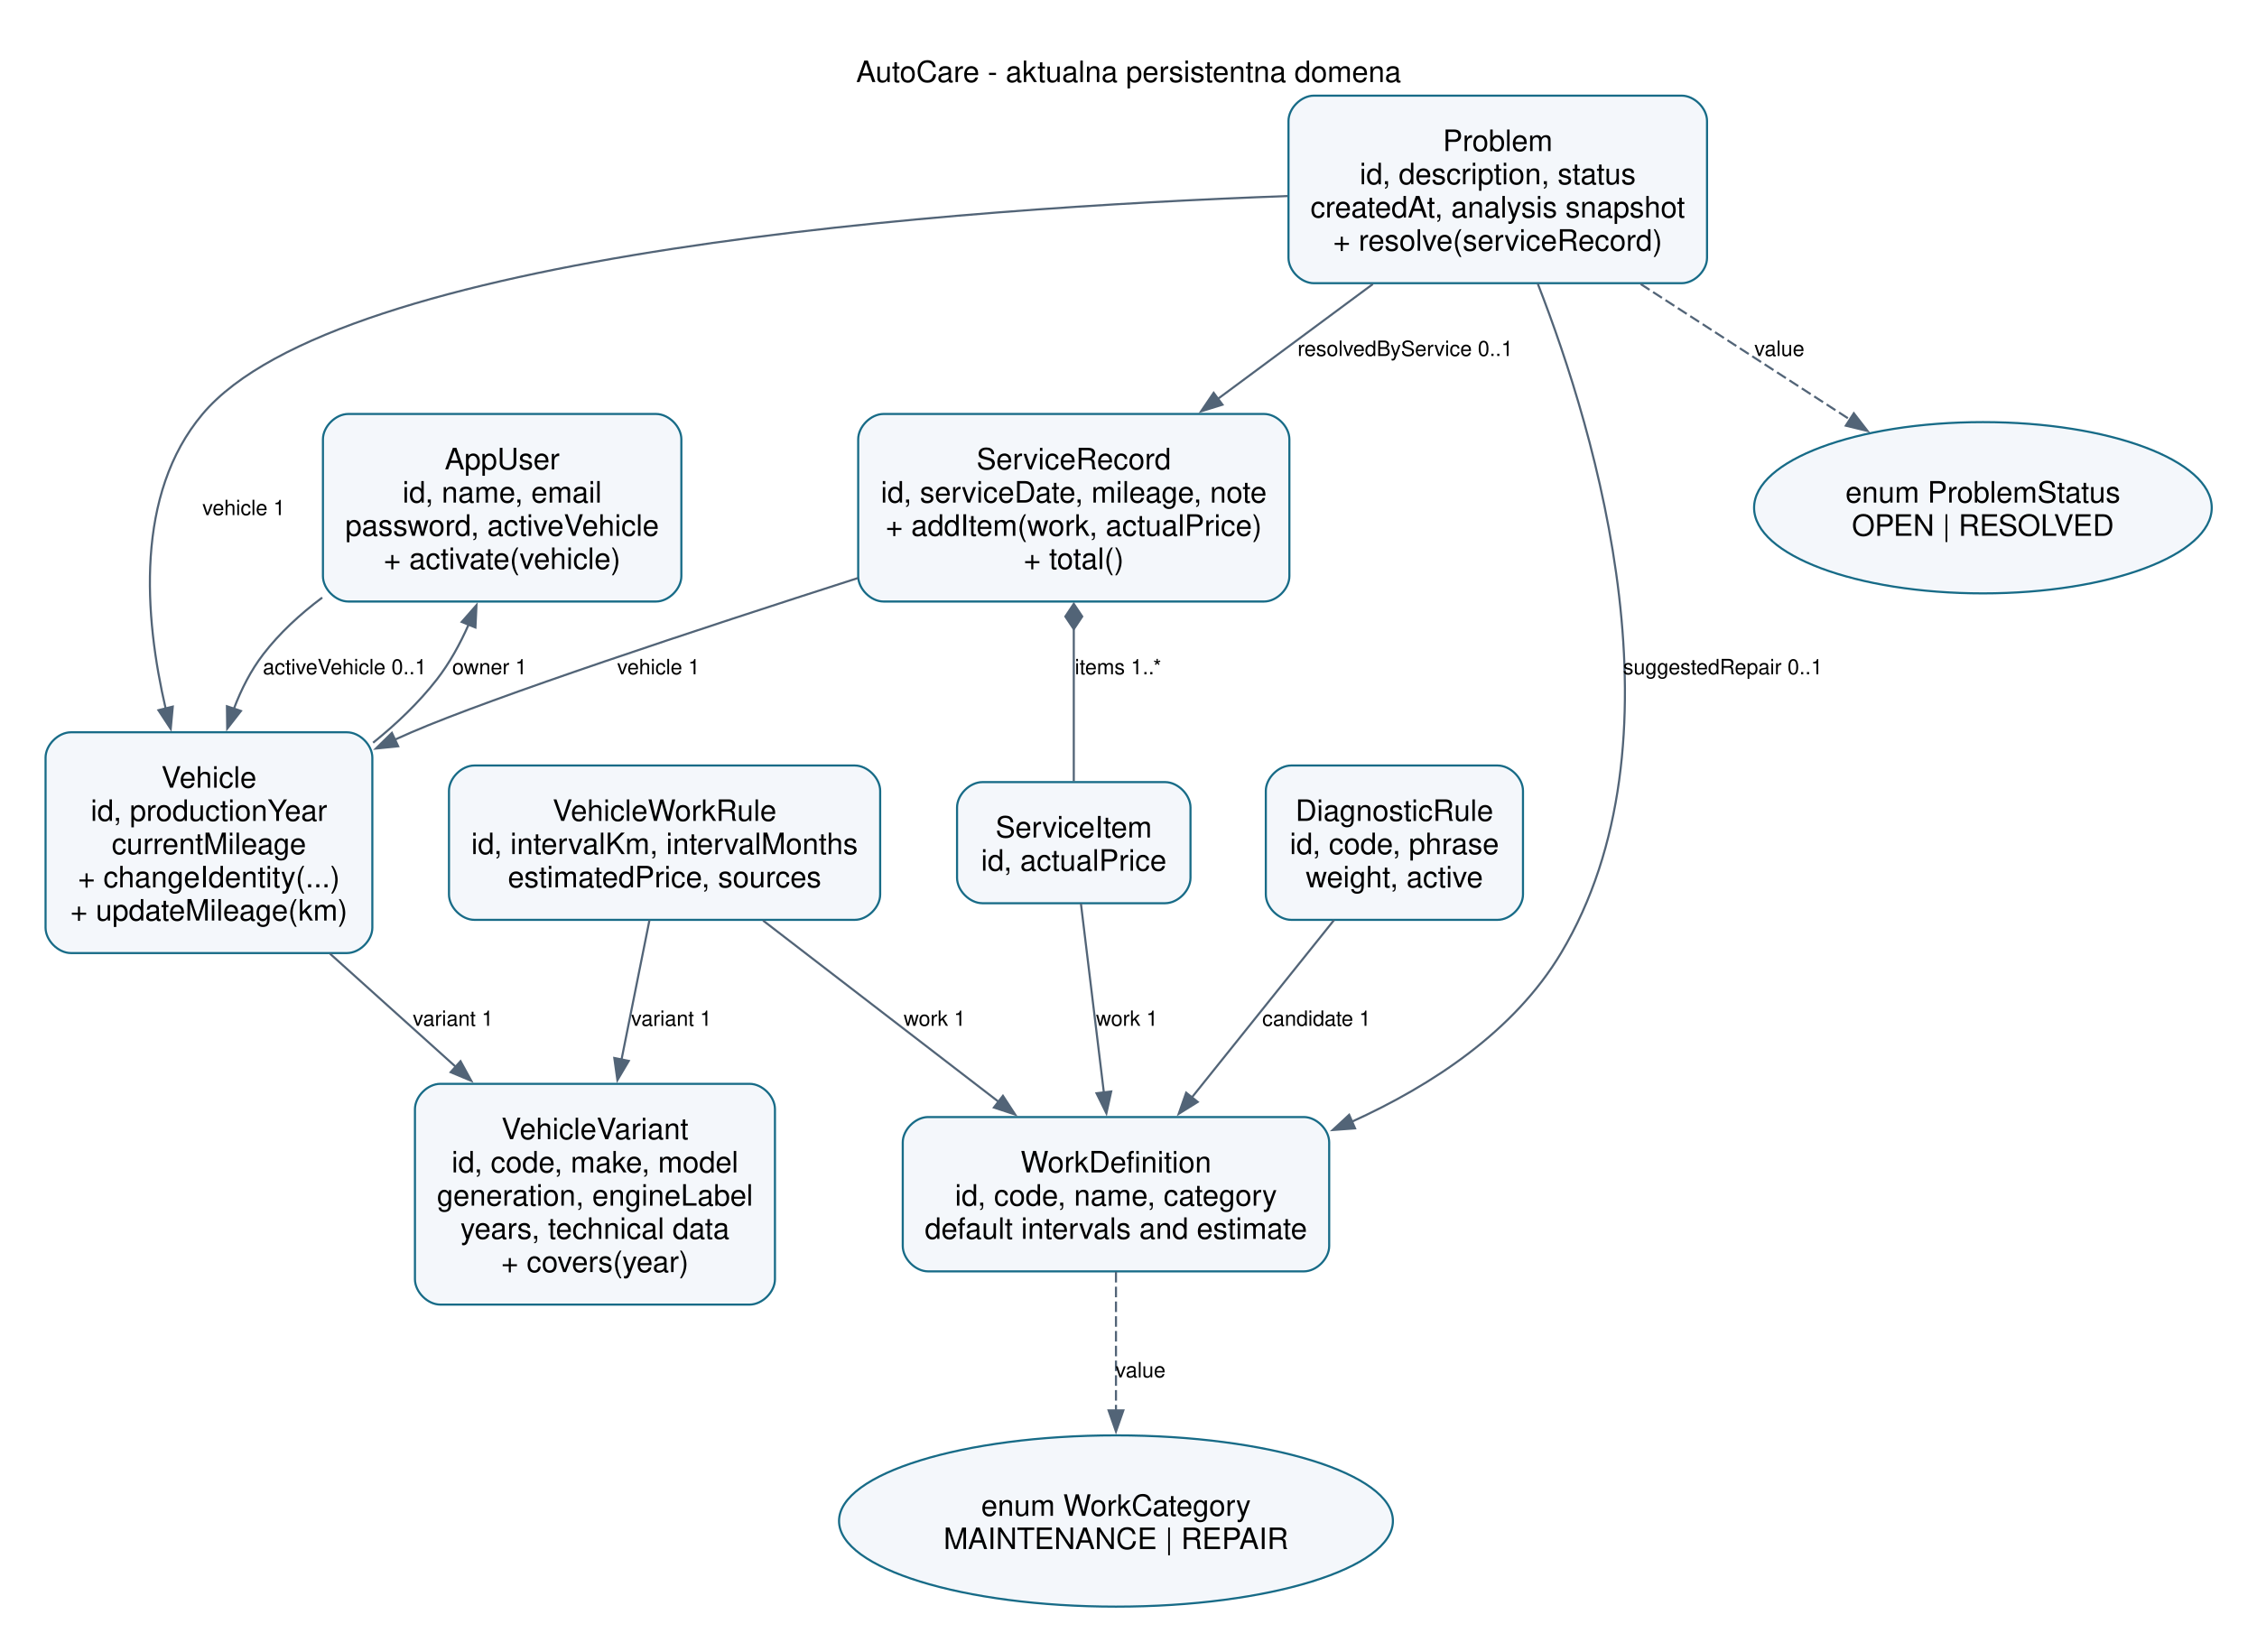
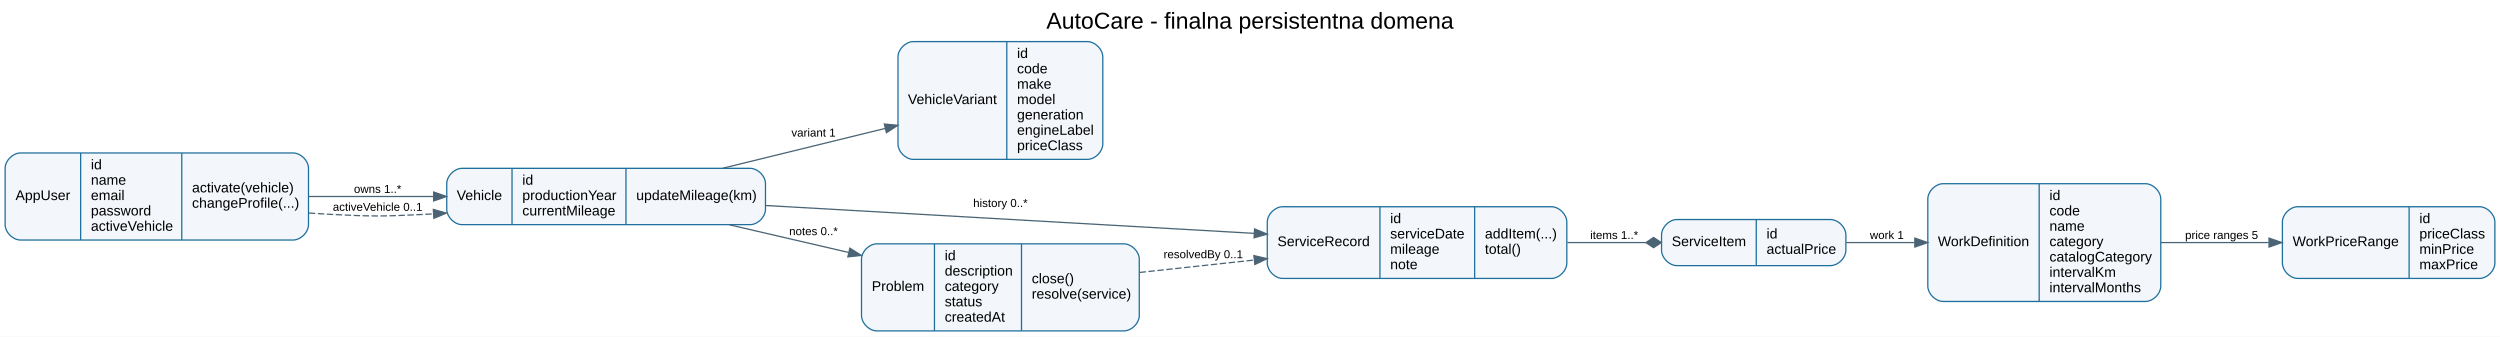
- <svg xmlns="http://www.w3.org/2000/svg" width="1070pt" height="783pt" viewBox="0.00 0.00 1070.00 783.00">
-   <g id="graph0" class="graph" transform="scale(1 1) rotate(0) translate(21.6 761.73)">
-     <polygon fill="white" stroke="none" points="-21.6,21.6 -21.6,-761.73 1048.54,-761.73 1048.54,21.6 -21.6,21.6" />
-     <text xml:space="preserve" text-anchor="middle" x="513.47" y="-722.83" font-family="Helvetica,sans-Serif" font-size="14.00">AutoCare - aktualna persistentna domena</text>
+ <svg xmlns="http://www.w3.org/2000/svg" width="1953pt" height="263pt" viewBox="0.00 0.00 1953.00 263.00">
+   <g id="graph0" class="graph" transform="scale(1 1) rotate(0) translate(4 259)">
+     <polygon fill="white" stroke="transparent" points="-4,4 -4,-259 1949,-259 1949,4 -4,4" />
+     <text text-anchor="middle" x="972.5" y="-236.6" font-family="Arial" font-size="18.00">AutoCare - finalna persistentna domena</text>
    <g id="node1" class="node">
-       <path fill="#f4f7fb" stroke="#176b87" d="M289.42,-565.46C289.42,-565.46 143.5,-565.46 143.5,-565.46 137.5,-565.46 131.5,-559.46 131.5,-553.46 131.5,-553.46 131.5,-488.54 131.5,-488.54 131.5,-482.54 137.5,-476.54 143.5,-476.54 143.5,-476.54 289.42,-476.54 289.42,-476.54 295.42,-476.54 301.42,-482.54 301.42,-488.54 301.42,-488.54 301.42,-553.46 301.42,-553.46 301.42,-559.46 295.42,-565.46 289.42,-565.46" />
-       <text xml:space="preserve" text-anchor="middle" x="216.46" y="-539.2" font-family="Helvetica,sans-Serif" font-size="14.00">AppUser</text>
-       <text xml:space="preserve" text-anchor="middle" x="216.46" y="-523.45" font-family="Helvetica,sans-Serif" font-size="14.00">id, name, email</text>
-       <text xml:space="preserve" text-anchor="middle" x="216.46" y="-507.7" font-family="Helvetica,sans-Serif" font-size="14.00">password, activeVehicle</text>
-       <text xml:space="preserve" text-anchor="middle" x="216.46" y="-491.95" font-family="Helvetica,sans-Serif" font-size="14.00">+ activate(vehicle)</text>
+       <path fill="#f3f6fa" stroke="#1f6f9d" d="M12,-71.5C12,-71.5 225,-71.5 225,-71.5 231,-71.5 237,-77.5 237,-83.5 237,-83.5 237,-127.5 237,-127.5 237,-133.5 231,-139.5 225,-139.5 225,-139.5 12,-139.5 12,-139.5 6,-139.5 0,-133.5 0,-127.5 0,-127.5 0,-83.5 0,-83.5 0,-77.5 6,-71.5 12,-71.5" />
+       <text text-anchor="middle" x="29.5" y="-102.7" font-family="Arial" font-size="11.00">AppUser</text>
+       <polyline fill="none" stroke="#1f6f9d" points="59,-71.5 59,-139.5 " />
+       <text text-anchor="start" x="67" y="-126.7" font-family="Arial" font-size="11.00">id</text>
+       <text text-anchor="start" x="67" y="-114.7" font-family="Arial" font-size="11.00">name</text>
+       <text text-anchor="start" x="67" y="-102.7" font-family="Arial" font-size="11.00">email</text>
+       <text text-anchor="start" x="67" y="-90.7" font-family="Arial" font-size="11.00">password</text>
+       <text text-anchor="start" x="67" y="-78.7" font-family="Arial" font-size="11.00">activeVehicle</text>
+       <polyline fill="none" stroke="#1f6f9d" points="138,-71.5 138,-139.5 " />
+       <text text-anchor="start" x="146" y="-108.7" font-family="Arial" font-size="11.00">activate(vehicle)</text>
+       <text text-anchor="start" x="146" y="-96.7" font-family="Arial" font-size="11.00">changeProfile(...)</text>
+     </g>
+     <g id="node2" class="node">
+       <path fill="#f3f6fa" stroke="#1f6f9d" d="M357,-83.5C357,-83.5 582,-83.5 582,-83.5 588,-83.5 594,-89.5 594,-95.5 594,-95.5 594,-115.5 594,-115.5 594,-121.5 588,-127.5 582,-127.5 582,-127.5 357,-127.5 357,-127.5 351,-127.5 345,-121.5 345,-115.5 345,-115.5 345,-95.5 345,-95.5 345,-89.5 351,-83.5 357,-83.5" />
+       <text text-anchor="middle" x="370.5" y="-102.7" font-family="Arial" font-size="11.00">Vehicle</text>
+       <polyline fill="none" stroke="#1f6f9d" points="396,-83.5 396,-127.5 " />
+       <text text-anchor="start" x="404" y="-114.7" font-family="Arial" font-size="11.00">id</text>
+       <text text-anchor="start" x="404" y="-102.7" font-family="Arial" font-size="11.00">productionYear</text>
+       <text text-anchor="start" x="404" y="-90.7" font-family="Arial" font-size="11.00">currentMileage</text>
+       <polyline fill="none" stroke="#1f6f9d" points="485,-83.5 485,-127.5 " />
+       <text text-anchor="start" x="493" y="-102.7" font-family="Arial" font-size="11.00">updateMileage(km)</text>
+     </g>
+     <g id="edge1" class="edge">
+       <path fill="none" stroke="#4b6475" d="M237.17,-105.5C268.42,-105.5 302.4,-105.5 334.45,-105.5" />
+       <polygon fill="#4b6475" stroke="#4b6475" points="334.78,-109 344.78,-105.5 334.78,-102 334.78,-109" />
+       <text text-anchor="middle" x="291" y="-108.3" font-family="Arial" font-size="9.00">owns 1..*</text>
+     </g>
+     <g id="edge2" class="edge">
+       <path fill="none" stroke="#4b6475" stroke-dasharray="5,2" d="M237.32,-92.59C243.29,-92.17 249.21,-91.8 255,-91.5 286.96,-89.85 295.04,-89.92 327,-91.5 329.53,-91.63 332.09,-91.76 334.67,-91.91" />
+       <polygon fill="#4b6475" stroke="#4b6475" points="334.5,-95.41 344.7,-92.54 334.93,-88.42 334.5,-95.41" />
+       <text text-anchor="middle" x="291" y="-94.3" font-family="Arial" font-size="9.00">activeVehicle 0..1</text>
    </g>
    <g id="node3" class="node">
-       <path fill="#f4f7fb" stroke="#176b87" d="M142.92,-414.54C142.92,-414.54 12,-414.54 12,-414.54 6,-414.54 0,-408.54 0,-402.54 0,-402.54 0,-321.87 0,-321.87 0,-315.87 6,-309.87 12,-309.87 12,-309.87 142.92,-309.87 142.92,-309.87 148.92,-309.87 154.92,-315.87 154.92,-321.87 154.92,-321.87 154.92,-402.54 154.92,-402.54 154.92,-408.54 148.92,-414.54 142.92,-414.54" />
-       <text xml:space="preserve" text-anchor="middle" x="77.46" y="-388.28" font-family="Helvetica,sans-Serif" font-size="14.00">Vehicle</text>
-       <text xml:space="preserve" text-anchor="middle" x="77.46" y="-372.53" font-family="Helvetica,sans-Serif" font-size="14.00">id, productionYear</text>
-       <text xml:space="preserve" text-anchor="middle" x="77.46" y="-356.78" font-family="Helvetica,sans-Serif" font-size="14.00">currentMileage</text>
-       <text xml:space="preserve" text-anchor="middle" x="77.46" y="-341.03" font-family="Helvetica,sans-Serif" font-size="14.00">+ changeIdentity(...)</text>
-       <text xml:space="preserve" text-anchor="middle" x="77.46" y="-325.28" font-family="Helvetica,sans-Serif" font-size="14.00">+ updateMileage(km)</text>
-     </g>
-     <g id="edge1" class="edge">
-       <path fill="none" stroke="#526477" d="M131.17,-478.41C120.71,-470.6 110.98,-461.65 103.21,-451.54 97.33,-443.9 92.79,-434.94 89.29,-425.73" />
-       <polygon fill="#526477" stroke="#526477" points="92.62,-424.65 86.12,-416.28 85.99,-426.88 92.62,-424.65" />
-       <text xml:space="preserve" text-anchor="middle" x="141.83" y="-442.04" font-family="Helvetica,sans-Serif" font-size="10.00">activeVehicle 0..1</text>
-     </g>
-     <g id="node2" class="node">
-       <path fill="#f4f7fb" stroke="#176b87" d="M333.79,-247.87C333.79,-247.87 187.12,-247.87 187.12,-247.87 181.12,-247.87 175.12,-241.87 175.12,-235.87 175.12,-235.87 175.12,-155.2 175.12,-155.2 175.12,-149.2 181.12,-143.2 187.12,-143.2 187.12,-143.2 333.79,-143.2 333.79,-143.2 339.79,-143.2 345.79,-149.2 345.79,-155.2 345.79,-155.2 345.79,-235.87 345.79,-235.87 345.79,-241.87 339.79,-247.87 333.79,-247.87" />
-       <text xml:space="preserve" text-anchor="middle" x="260.46" y="-221.61" font-family="Helvetica,sans-Serif" font-size="14.00">VehicleVariant</text>
-       <text xml:space="preserve" text-anchor="middle" x="260.46" y="-205.86" font-family="Helvetica,sans-Serif" font-size="14.00">id, code, make, model</text>
-       <text xml:space="preserve" text-anchor="middle" x="260.46" y="-190.11" font-family="Helvetica,sans-Serif" font-size="14.00">generation, engineLabel</text>
-       <text xml:space="preserve" text-anchor="middle" x="260.46" y="-174.36" font-family="Helvetica,sans-Serif" font-size="14.00">years, technical data</text>
-       <text xml:space="preserve" text-anchor="middle" x="260.46" y="-158.61" font-family="Helvetica,sans-Serif" font-size="14.00">+ covers(year)</text>
-     </g>
-     <g id="edge2" class="edge">
-       <path fill="none" stroke="#526477" d="M155.28,-409.59C166.39,-418.54 176.93,-428.58 185.46,-439.54 191.54,-447.35 196.55,-456.5 200.63,-465.76" />
-       <polygon fill="#526477" stroke="#526477" points="197.3,-466.85 204.29,-474.81 203.79,-464.23 197.3,-466.85" />
-       <text xml:space="preserve" text-anchor="middle" x="210.51" y="-442.04" font-family="Helvetica,sans-Serif" font-size="10.00">owner 1</text>
+       <path fill="#f3f6fa" stroke="#1f6f9d" d="M709.5,-134.5C709.5,-134.5 845.5,-134.5 845.5,-134.5 851.5,-134.5 857.5,-140.5 857.5,-146.5 857.5,-146.5 857.5,-214.5 857.5,-214.5 857.5,-220.5 851.5,-226.5 845.5,-226.5 845.5,-226.5 709.5,-226.5 709.5,-226.5 703.5,-226.5 697.5,-220.5 697.5,-214.5 697.5,-214.5 697.5,-146.5 697.5,-146.5 697.5,-140.5 703.5,-134.5 709.5,-134.5" />
+       <text text-anchor="middle" x="740" y="-177.7" font-family="Arial" font-size="11.00">VehicleVariant</text>
+       <polyline fill="none" stroke="#1f6f9d" points="782.5,-134.5 782.5,-226.5 " />
+       <text text-anchor="start" x="790.5" y="-213.7" font-family="Arial" font-size="11.00">id</text>
+       <text text-anchor="start" x="790.5" y="-201.7" font-family="Arial" font-size="11.00">code</text>
+       <text text-anchor="start" x="790.5" y="-189.7" font-family="Arial" font-size="11.00">make</text>
+       <text text-anchor="start" x="790.5" y="-177.7" font-family="Arial" font-size="11.00">model</text>
+       <text text-anchor="start" x="790.5" y="-165.7" font-family="Arial" font-size="11.00">generation</text>
+       <text text-anchor="start" x="790.5" y="-153.7" font-family="Arial" font-size="11.00">engineLabel</text>
+       <text text-anchor="start" x="790.5" y="-141.7" font-family="Arial" font-size="11.00">priceClass</text>
    </g>
    <g id="edge3" class="edge">
-       <path fill="none" stroke="#526477" d="M134.86,-309.56C153.76,-292.55 174.93,-273.5 194.42,-255.97" />
-       <polygon fill="#526477" stroke="#526477" points="196.73,-258.59 201.82,-249.3 192.05,-253.39 196.73,-258.59" />
-       <text xml:space="preserve" text-anchor="middle" x="193.2" y="-275.37" font-family="Helvetica,sans-Serif" font-size="10.00">variant 1</text>
+       <path fill="none" stroke="#4b6475" d="M560.66,-127.6C600.72,-137.42 647.74,-148.94 687.65,-158.72" />
+       <polygon fill="#4b6475" stroke="#4b6475" points="686.83,-162.13 697.37,-161.11 688.49,-155.33 686.83,-162.13" />
+       <text text-anchor="middle" x="631.5" y="-152.3" font-family="Arial" font-size="9.00">variant 1</text>
+     </g>
+     <g id="node6" class="node">
+       <path fill="#f3f6fa" stroke="#1f6f9d" d="M998,-41.5C998,-41.5 1208,-41.5 1208,-41.5 1214,-41.5 1220,-47.5 1220,-53.5 1220,-53.5 1220,-85.5 1220,-85.5 1220,-91.5 1214,-97.5 1208,-97.5 1208,-97.5 998,-97.5 998,-97.5 992,-97.5 986,-91.5 986,-85.5 986,-85.5 986,-53.5 986,-53.5 986,-47.5 992,-41.5 998,-41.5" />
+       <text text-anchor="middle" x="1030" y="-66.7" font-family="Arial" font-size="11.00">ServiceRecord</text>
+       <polyline fill="none" stroke="#1f6f9d" points="1074,-41.5 1074,-97.5 " />
+       <text text-anchor="start" x="1082" y="-84.7" font-family="Arial" font-size="11.00">id</text>
+       <text text-anchor="start" x="1082" y="-72.7" font-family="Arial" font-size="11.00">serviceDate</text>
+       <text text-anchor="start" x="1082" y="-60.7" font-family="Arial" font-size="11.00">mileage</text>
+       <text text-anchor="start" x="1082" y="-48.7" font-family="Arial" font-size="11.00">note</text>
+       <polyline fill="none" stroke="#1f6f9d" points="1148,-41.5 1148,-97.5 " />
+       <text text-anchor="start" x="1156" y="-72.7" font-family="Arial" font-size="11.00">addItem(...)</text>
+       <text text-anchor="start" x="1156" y="-60.7" font-family="Arial" font-size="11.00">total()</text>
+     </g>
+     <g id="edge4" class="edge">
+       <path fill="none" stroke="#4b6475" d="M594.13,-98.45C704.25,-92.17 864.66,-83.03 975.61,-76.71" />
+       <polygon fill="#4b6475" stroke="#4b6475" points="976.07,-80.18 985.85,-76.12 975.67,-73.2 976.07,-80.18" />
+       <text text-anchor="middle" x="777.5" y="-97.3" font-family="Arial" font-size="9.00">history 0..*</text>
+     </g>
+     <g id="node8" class="node">
+       <path fill="#f3f6fa" stroke="#1f6f9d" d="M681,-0.5C681,-0.5 874,-0.5 874,-0.5 880,-0.5 886,-6.5 886,-12.5 886,-12.5 886,-56.5 886,-56.5 886,-62.5 880,-68.5 874,-68.5 874,-68.5 681,-68.5 681,-68.5 675,-68.5 669,-62.5 669,-56.5 669,-56.5 669,-12.5 669,-12.5 669,-6.5 675,-0.5 681,-0.5" />
+       <text text-anchor="middle" x="697.5" y="-31.7" font-family="Arial" font-size="11.00">Problem</text>
+       <polyline fill="none" stroke="#1f6f9d" points="726,-0.5 726,-68.5 " />
+       <text text-anchor="start" x="734" y="-55.7" font-family="Arial" font-size="11.00">id</text>
+       <text text-anchor="start" x="734" y="-43.7" font-family="Arial" font-size="11.00">description</text>
+       <text text-anchor="start" x="734" y="-31.7" font-family="Arial" font-size="11.00">category</text>
+       <text text-anchor="start" x="734" y="-19.7" font-family="Arial" font-size="11.00">status</text>
+       <text text-anchor="start" x="734" y="-7.7" font-family="Arial" font-size="11.00">createdAt</text>
+       <polyline fill="none" stroke="#1f6f9d" points="794,-0.5 794,-68.5 " />
+       <text text-anchor="start" x="802" y="-37.7" font-family="Arial" font-size="11.00">close()</text>
+       <text text-anchor="start" x="802" y="-25.7" font-family="Arial" font-size="11.00">resolve(service)</text>
+     </g>
+     <g id="edge8" class="edge">
+       <path fill="none" stroke="#4b6475" d="M565.64,-83.42C595.17,-76.57 628.06,-68.94 658.92,-61.78" />
+       <polygon fill="#4b6475" stroke="#4b6475" points="659.92,-65.14 668.87,-59.47 658.33,-58.32 659.92,-65.14" />
+       <text text-anchor="middle" x="631.5" y="-75.3" font-family="Arial" font-size="9.00">notes 0..*</text>
    </g>
    <g id="node4" class="node">
-       <path fill="#f4f7fb" stroke="#176b87" d="M596.54,-232.12C596.54,-232.12 418.38,-232.12 418.38,-232.12 412.38,-232.12 406.38,-226.12 406.38,-220.12 406.38,-220.12 406.38,-170.95 406.38,-170.95 406.38,-164.95 412.38,-158.95 418.38,-158.95 418.38,-158.95 596.54,-158.95 596.54,-158.95 602.54,-158.95 608.54,-164.95 608.54,-170.95 608.54,-170.95 608.54,-220.12 608.54,-220.12 608.54,-226.12 602.54,-232.12 596.54,-232.12" />
-       <text xml:space="preserve" text-anchor="middle" x="507.46" y="-205.86" font-family="Helvetica,sans-Serif" font-size="14.00">WorkDefinition</text>
-       <text xml:space="preserve" text-anchor="middle" x="507.46" y="-190.11" font-family="Helvetica,sans-Serif" font-size="14.00">id, code, name, category</text>
-       <text xml:space="preserve" text-anchor="middle" x="507.46" y="-174.36" font-family="Helvetica,sans-Serif" font-size="14.00">default intervals and estimate</text>
-     </g>
-     <g id="node10" class="node">
-       <ellipse fill="#f4f7fb" stroke="#176b87" cx="507.46" cy="-40.6" rx="131.29" ry="40.6" />
-       <text xml:space="preserve" text-anchor="middle" x="507.46" y="-43.05" font-family="Helvetica,sans-Serif" font-size="14.00">enum WorkCategory</text>
-       <text xml:space="preserve" text-anchor="middle" x="507.46" y="-27.3" font-family="Helvetica,sans-Serif" font-size="14.00">MAINTENANCE | REPAIR</text>
-     </g>
-     <g id="edge13" class="edge">
-       <path fill="none" stroke="#526477" stroke-dasharray="5,2" d="M507.46,-158.68C507.46,-139.07 507.46,-114.45 507.46,-92.85" />
-       <polygon fill="#526477" stroke="#526477" points="510.96,-93.05 507.46,-83.05 503.96,-93.05 510.96,-93.05" />
-       <text xml:space="preserve" text-anchor="middle" x="519.09" y="-108.7" font-family="Helvetica,sans-Serif" font-size="10.00">value</text>
+       <path fill="#f3f6fa" stroke="#1f6f9d" d="M1514,-23.5C1514,-23.5 1672,-23.5 1672,-23.5 1678,-23.5 1684,-29.5 1684,-35.5 1684,-35.5 1684,-103.5 1684,-103.5 1684,-109.5 1678,-115.5 1672,-115.5 1672,-115.5 1514,-115.5 1514,-115.5 1508,-115.5 1502,-109.5 1502,-103.5 1502,-103.5 1502,-35.5 1502,-35.5 1502,-29.5 1508,-23.5 1514,-23.5" />
+       <text text-anchor="middle" x="1545.5" y="-66.7" font-family="Arial" font-size="11.00">WorkDefinition</text>
+       <polyline fill="none" stroke="#1f6f9d" points="1589,-23.5 1589,-115.5 " />
+       <text text-anchor="start" x="1597" y="-102.7" font-family="Arial" font-size="11.00">id</text>
+       <text text-anchor="start" x="1597" y="-90.7" font-family="Arial" font-size="11.00">code</text>
+       <text text-anchor="start" x="1597" y="-78.7" font-family="Arial" font-size="11.00">name</text>
+       <text text-anchor="start" x="1597" y="-66.7" font-family="Arial" font-size="11.00">category</text>
+       <text text-anchor="start" x="1597" y="-54.7" font-family="Arial" font-size="11.00">catalogCategory</text>
+       <text text-anchor="start" x="1597" y="-42.7" font-family="Arial" font-size="11.00">intervalKm</text>
+       <text text-anchor="start" x="1597" y="-30.7" font-family="Arial" font-size="11.00">intervalMonths</text>
    </g>
    <g id="node5" class="node">
-       <path fill="#f4f7fb" stroke="#176b87" d="M383.67,-398.79C383.67,-398.79 203.25,-398.79 203.25,-398.79 197.25,-398.79 191.25,-392.79 191.25,-386.79 191.25,-386.79 191.25,-337.62 191.25,-337.62 191.25,-331.62 197.25,-325.62 203.25,-325.62 203.25,-325.62 383.67,-325.62 383.67,-325.62 389.67,-325.62 395.67,-331.62 395.67,-337.62 395.67,-337.62 395.67,-386.79 395.67,-386.79 395.67,-392.79 389.67,-398.79 383.67,-398.79" />
-       <text xml:space="preserve" text-anchor="middle" x="293.46" y="-372.53" font-family="Helvetica,sans-Serif" font-size="14.00">VehicleWorkRule</text>
-       <text xml:space="preserve" text-anchor="middle" x="293.46" y="-356.78" font-family="Helvetica,sans-Serif" font-size="14.00">id, intervalKm, intervalMonths</text>
-       <text xml:space="preserve" text-anchor="middle" x="293.46" y="-341.03" font-family="Helvetica,sans-Serif" font-size="14.00">estimatedPrice, sources</text>
+       <path fill="#f3f6fa" stroke="#1f6f9d" d="M1791,-41.5C1791,-41.5 1933,-41.5 1933,-41.5 1939,-41.5 1945,-47.5 1945,-53.5 1945,-53.5 1945,-85.5 1945,-85.5 1945,-91.5 1939,-97.5 1933,-97.5 1933,-97.5 1791,-97.5 1791,-97.5 1785,-97.5 1779,-91.5 1779,-85.5 1779,-85.5 1779,-53.5 1779,-53.5 1779,-47.5 1785,-41.5 1791,-41.5" />
+       <text text-anchor="middle" x="1828.5" y="-66.7" font-family="Arial" font-size="11.00">WorkPriceRange</text>
+       <polyline fill="none" stroke="#1f6f9d" points="1878,-41.5 1878,-97.5 " />
+       <text text-anchor="start" x="1886" y="-84.7" font-family="Arial" font-size="11.00">id</text>
+       <text text-anchor="start" x="1886" y="-72.7" font-family="Arial" font-size="11.00">priceClass</text>
+       <text text-anchor="start" x="1886" y="-60.7" font-family="Arial" font-size="11.00">minPrice</text>
+       <text text-anchor="start" x="1886" y="-48.7" font-family="Arial" font-size="11.00">maxPrice</text>
    </g>
-     <g id="edge4" class="edge">
-       <path fill="none" stroke="#526477" d="M286.3,-325.48C282.42,-306.14 277.52,-281.68 273.03,-259.28" />
-       <polygon fill="#526477" stroke="#526477" points="276.49,-258.74 271.1,-249.62 269.63,-260.12 276.49,-258.74" />
-       <text xml:space="preserve" text-anchor="middle" x="296.7" y="-275.37" font-family="Helvetica,sans-Serif" font-size="10.00">variant 1</text>
+     <g id="edge7" class="edge">
+       <path fill="none" stroke="#4b6475" d="M1684.02,-69.5C1711.14,-69.5 1740.94,-69.5 1768.23,-69.5" />
+       <polygon fill="#4b6475" stroke="#4b6475" points="1768.56,-73 1778.56,-69.5 1768.56,-66 1768.56,-73" />
+       <text text-anchor="middle" x="1731.5" y="-72.3" font-family="Arial" font-size="9.00">price ranges 5</text>
+     </g>
+     <g id="node7" class="node">
+       <path fill="#f3f6fa" stroke="#1f6f9d" d="M1306,-51.5C1306,-51.5 1426,-51.5 1426,-51.5 1432,-51.5 1438,-57.5 1438,-63.5 1438,-63.5 1438,-75.5 1438,-75.5 1438,-81.5 1432,-87.5 1426,-87.5 1426,-87.5 1306,-87.5 1306,-87.5 1300,-87.5 1294,-81.5 1294,-75.5 1294,-75.5 1294,-63.5 1294,-63.5 1294,-57.5 1300,-51.5 1306,-51.5" />
+       <text text-anchor="middle" x="1331" y="-66.7" font-family="Arial" font-size="11.00">ServiceItem</text>
+       <polyline fill="none" stroke="#1f6f9d" points="1368,-51.5 1368,-87.5 " />
+       <text text-anchor="start" x="1376" y="-72.7" font-family="Arial" font-size="11.00">id</text>
+       <text text-anchor="start" x="1376" y="-60.7" font-family="Arial" font-size="11.00">actualPrice</text>
    </g>
    <g id="edge5" class="edge">
-       <path fill="none" stroke="#526477" d="M340.16,-325.28C373.01,-300 417.12,-266.05 451.8,-239.37" />
-       <polygon fill="#526477" stroke="#526477" points="453.87,-242.19 459.66,-233.32 449.6,-236.64 453.87,-242.19" />
-       <text xml:space="preserve" text-anchor="middle" x="421.5" y="-275.37" font-family="Helvetica,sans-Serif" font-size="10.00">work 1</text>
-     </g>
-     <g id="node6" class="node">
-       <path fill="#f4f7fb" stroke="#176b87" d="M577.67,-565.46C577.67,-565.46 397.25,-565.46 397.25,-565.46 391.25,-565.46 385.25,-559.46 385.25,-553.46 385.25,-553.46 385.25,-488.54 385.25,-488.54 385.25,-482.54 391.25,-476.54 397.25,-476.54 397.25,-476.54 577.67,-476.54 577.67,-476.54 583.67,-476.54 589.67,-482.54 589.67,-488.54 589.67,-488.54 589.67,-553.46 589.67,-553.46 589.67,-559.46 583.67,-565.46 577.67,-565.46" />
-       <text xml:space="preserve" text-anchor="middle" x="487.46" y="-539.2" font-family="Helvetica,sans-Serif" font-size="14.00">ServiceRecord</text>
-       <text xml:space="preserve" text-anchor="middle" x="487.46" y="-523.45" font-family="Helvetica,sans-Serif" font-size="14.00">id, serviceDate, mileage, note</text>
-       <text xml:space="preserve" text-anchor="middle" x="487.46" y="-507.7" font-family="Helvetica,sans-Serif" font-size="14.00">+ addItem(work, actualPrice)</text>
-       <text xml:space="preserve" text-anchor="middle" x="487.46" y="-491.95" font-family="Helvetica,sans-Serif" font-size="14.00">+ total()</text>
+       <path fill="none" stroke="#4b6475" d="M1220.38,-69.5C1240.99,-69.5 1262.09,-69.5 1281.56,-69.5" />
+       <polygon fill="#4b6475" stroke="#4b6475" points="1281.78,-69.5 1287.78,-65.5 1293.78,-69.5 1287.78,-73.5 1281.78,-69.5" />
+       <text text-anchor="middle" x="1257" y="-72.3" font-family="Arial" font-size="9.00">items 1..*</text>
    </g>
    <g id="edge6" class="edge">
-       <path fill="none" stroke="#526477" d="M385.1,-487.66C309.04,-463.25 212.07,-431.21 173.46,-414.54 170.84,-413.41 168.2,-412.24 165.54,-411.03" />
-       <polygon fill="#526477" stroke="#526477" points="167.16,-407.92 156.62,-406.84 164.19,-414.26 167.16,-407.92" />
-       <text xml:space="preserve" text-anchor="middle" x="290.59" y="-442.04" font-family="Helvetica,sans-Serif" font-size="10.00">vehicle 1</text>
-     </g>
-     <g id="node7" class="node">
-       <path fill="#f4f7fb" stroke="#176b87" d="M530.79,-390.92C530.79,-390.92 444.12,-390.92 444.12,-390.92 438.12,-390.92 432.12,-384.92 432.12,-378.92 432.12,-378.92 432.12,-345.5 432.12,-345.5 432.12,-339.5 438.12,-333.5 444.12,-333.5 444.12,-333.5 530.79,-333.5 530.79,-333.5 536.79,-333.5 542.79,-339.5 542.79,-345.5 542.79,-345.5 542.79,-378.92 542.79,-378.92 542.79,-384.92 536.79,-390.92 530.79,-390.92" />
-       <text xml:space="preserve" text-anchor="middle" x="487.46" y="-364.66" font-family="Helvetica,sans-Serif" font-size="14.00">ServiceItem</text>
-       <text xml:space="preserve" text-anchor="middle" x="487.46" y="-348.91" font-family="Helvetica,sans-Serif" font-size="14.00">id, actualPrice</text>
-     </g>
-     <g id="edge7" class="edge">
-       <path fill="none" stroke="#526477" d="M487.46,-463.48C487.46,-438.98 487.46,-411.38 487.46,-391.35" />
-       <polygon fill="#526477" stroke="#526477" points="487.46,-463.43 491.46,-469.43 487.46,-475.43 483.46,-469.43 487.46,-463.43" />
-       <text xml:space="preserve" text-anchor="middle" x="508.46" y="-442.04" font-family="Helvetica,sans-Serif" font-size="10.00">items 1..*</text>
-     </g>
-     <g id="edge8" class="edge">
-       <path fill="none" stroke="#526477" d="M490.85,-333.28C493.83,-308.73 498.23,-272.51 501.75,-243.51" />
-       <polygon fill="#526477" stroke="#526477" points="505.19,-244.24 502.92,-233.89 498.24,-243.4 505.19,-244.24" />
-       <text xml:space="preserve" text-anchor="middle" x="512.68" y="-275.37" font-family="Helvetica,sans-Serif" font-size="10.00">work 1</text>
-     </g>
-     <g id="node8" class="node">
-       <path fill="#f4f7fb" stroke="#176b87" d="M775.67,-716.38C775.67,-716.38 601.25,-716.38 601.25,-716.38 595.25,-716.38 589.25,-710.38 589.25,-704.38 589.25,-704.38 589.25,-639.46 589.25,-639.46 589.25,-633.46 595.25,-627.46 601.25,-627.46 601.25,-627.46 775.67,-627.46 775.67,-627.46 781.67,-627.46 787.67,-633.46 787.67,-639.46 787.67,-639.46 787.67,-704.38 787.67,-704.38 787.67,-710.38 781.67,-716.38 775.67,-716.38" />
-       <text xml:space="preserve" text-anchor="middle" x="688.46" y="-690.12" font-family="Helvetica,sans-Serif" font-size="14.00">Problem</text>
-       <text xml:space="preserve" text-anchor="middle" x="688.46" y="-674.37" font-family="Helvetica,sans-Serif" font-size="14.00">id, description, status</text>
-       <text xml:space="preserve" text-anchor="middle" x="688.46" y="-658.62" font-family="Helvetica,sans-Serif" font-size="14.00">createdAt, analysis snapshot</text>
-       <text xml:space="preserve" text-anchor="middle" x="688.46" y="-642.87" font-family="Helvetica,sans-Serif" font-size="14.00">+ resolve(serviceRecord)</text>
+       <path fill="none" stroke="#4b6475" d="M1438.19,-69.5C1455.17,-69.5 1473.6,-69.5 1491.61,-69.5" />
+       <polygon fill="#4b6475" stroke="#4b6475" points="1491.86,-73 1501.86,-69.5 1491.86,-66 1491.86,-73" />
+       <text text-anchor="middle" x="1470" y="-72.3" font-family="Arial" font-size="9.00">work 1</text>
    </g>
    <g id="edge9" class="edge">
-       <path fill="none" stroke="#526477" d="M588.8,-668.78C432.06,-663.06 139.07,-642.12 74.46,-565.46 42.43,-527.47 46.73,-469.68 56.98,-425.59" />
-       <polygon fill="#526477" stroke="#526477" points="60.31,-426.71 59.33,-416.16 53.51,-425.02 60.31,-426.71" />
-       <text xml:space="preserve" text-anchor="middle" x="93.96" y="-517.5" font-family="Helvetica,sans-Serif" font-size="10.00">vehicle 1</text>
-     </g>
-     <g id="edge10" class="edge">
-       <path fill="none" stroke="#526477" d="M707.43,-627.22C735.46,-555.38 778.5,-410.28 718.46,-309.87 696.32,-272.86 657.48,-247.23 619.11,-229.84" />
-       <polygon fill="#526477" stroke="#526477" points="620.8,-226.76 610.23,-225.98 618.01,-233.18 620.8,-226.76" />
-       <text xml:space="preserve" text-anchor="middle" x="795.16" y="-442.04" font-family="Helvetica,sans-Serif" font-size="10.00">suggestedRepair 0..1</text>
-     </g>
-     <g id="edge11" class="edge">
-       <path fill="none" stroke="#526477" d="M629.24,-627.05C606.14,-609.93 579.51,-590.2 555.61,-572.5" />
-       <polygon fill="#526477" stroke="#526477" points="557.94,-569.87 547.82,-566.72 553.77,-575.49 557.94,-569.87" />
-       <text xml:space="preserve" text-anchor="middle" x="644.61" y="-592.96" font-family="Helvetica,sans-Serif" font-size="10.00">resolvedByService 0..1</text>
-     </g>
-     <g id="node11" class="node">
-       <ellipse fill="#f4f7fb" stroke="#176b87" cx="918.46" cy="-521" rx="108.48" ry="40.6" />
-       <text xml:space="preserve" text-anchor="middle" x="918.46" y="-523.45" font-family="Helvetica,sans-Serif" font-size="14.00">enum ProblemStatus</text>
-       <text xml:space="preserve" text-anchor="middle" x="918.46" y="-507.7" font-family="Helvetica,sans-Serif" font-size="14.00">OPEN | RESOLVED</text>
-     </g>
-     <g id="edge14" class="edge">
-       <path fill="none" stroke="#526477" stroke-dasharray="5,2" d="M756.22,-627.05C787.69,-606.68 824.86,-582.61 855.68,-562.65" />
-       <polygon fill="#526477" stroke="#526477" points="857.26,-565.8 863.75,-557.42 853.46,-559.92 857.26,-565.8" />
-       <text xml:space="preserve" text-anchor="middle" x="821.98" y="-592.96" font-family="Helvetica,sans-Serif" font-size="10.00">value</text>
-     </g>
-     <g id="node9" class="node">
-       <path fill="#f4f7fb" stroke="#176b87" d="M688.42,-398.79C688.42,-398.79 590.5,-398.79 590.5,-398.79 584.5,-398.79 578.5,-392.79 578.5,-386.79 578.5,-386.79 578.5,-337.62 578.5,-337.62 578.5,-331.62 584.5,-325.62 590.5,-325.62 590.5,-325.62 688.42,-325.62 688.42,-325.62 694.42,-325.62 700.42,-331.62 700.42,-337.62 700.42,-337.62 700.42,-386.79 700.42,-386.79 700.42,-392.79 694.42,-398.79 688.42,-398.79" />
-       <text xml:space="preserve" text-anchor="middle" x="639.46" y="-372.53" font-family="Helvetica,sans-Serif" font-size="14.00">DiagnosticRule</text>
-       <text xml:space="preserve" text-anchor="middle" x="639.46" y="-356.78" font-family="Helvetica,sans-Serif" font-size="14.00">id, code, phrase</text>
-       <text xml:space="preserve" text-anchor="middle" x="639.46" y="-341.03" font-family="Helvetica,sans-Serif" font-size="14.00">weight, active</text>
-     </g>
-     <g id="edge12" class="edge">
-       <path fill="none" stroke="#526477" d="M610.82,-325.48C590.99,-300.75 564.47,-267.65 543.25,-241.18" />
-       <polygon fill="#526477" stroke="#526477" points="546.21,-239.28 537.22,-233.67 540.74,-243.66 546.21,-239.28" />
-       <text xml:space="preserve" text-anchor="middle" x="602.54" y="-275.37" font-family="Helvetica,sans-Serif" font-size="10.00">candidate 1</text>
+       <path fill="none" stroke="#4b6475" stroke-dasharray="5,2" d="M886.22,-46.15C914.95,-49.26 946.26,-52.65 975.88,-55.86" />
+       <polygon fill="#4b6475" stroke="#4b6475" points="975.54,-59.34 985.86,-56.93 976.29,-52.38 975.54,-59.34" />
+       <text text-anchor="middle" x="936" y="-57.3" font-family="Arial" font-size="9.00">resolvedBy 0..1</text>
    </g>
  </g>
</svg>
